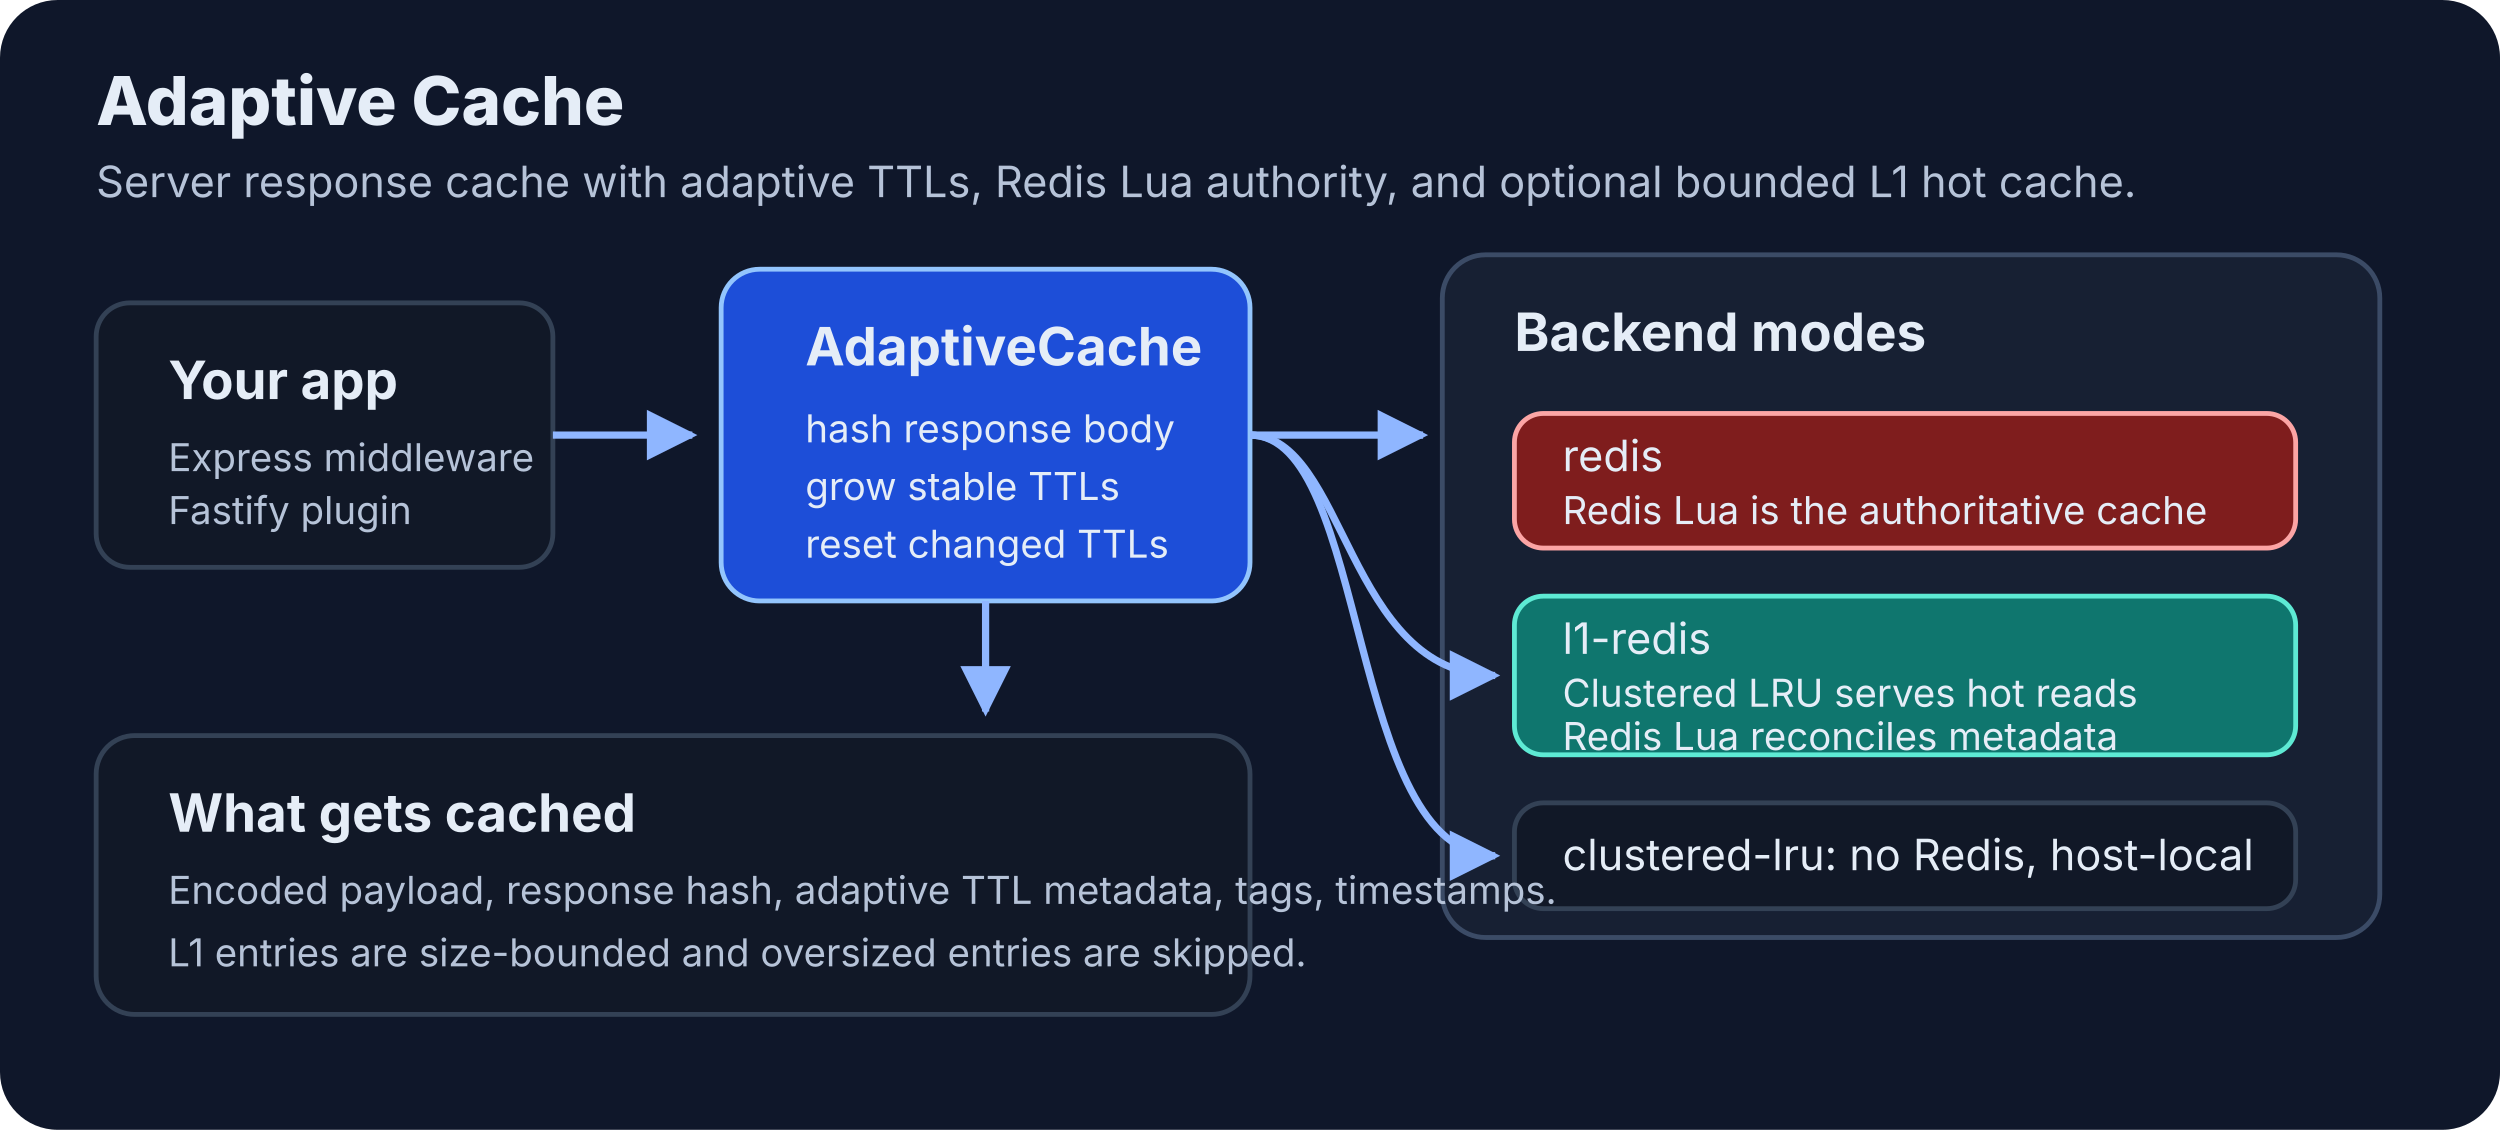
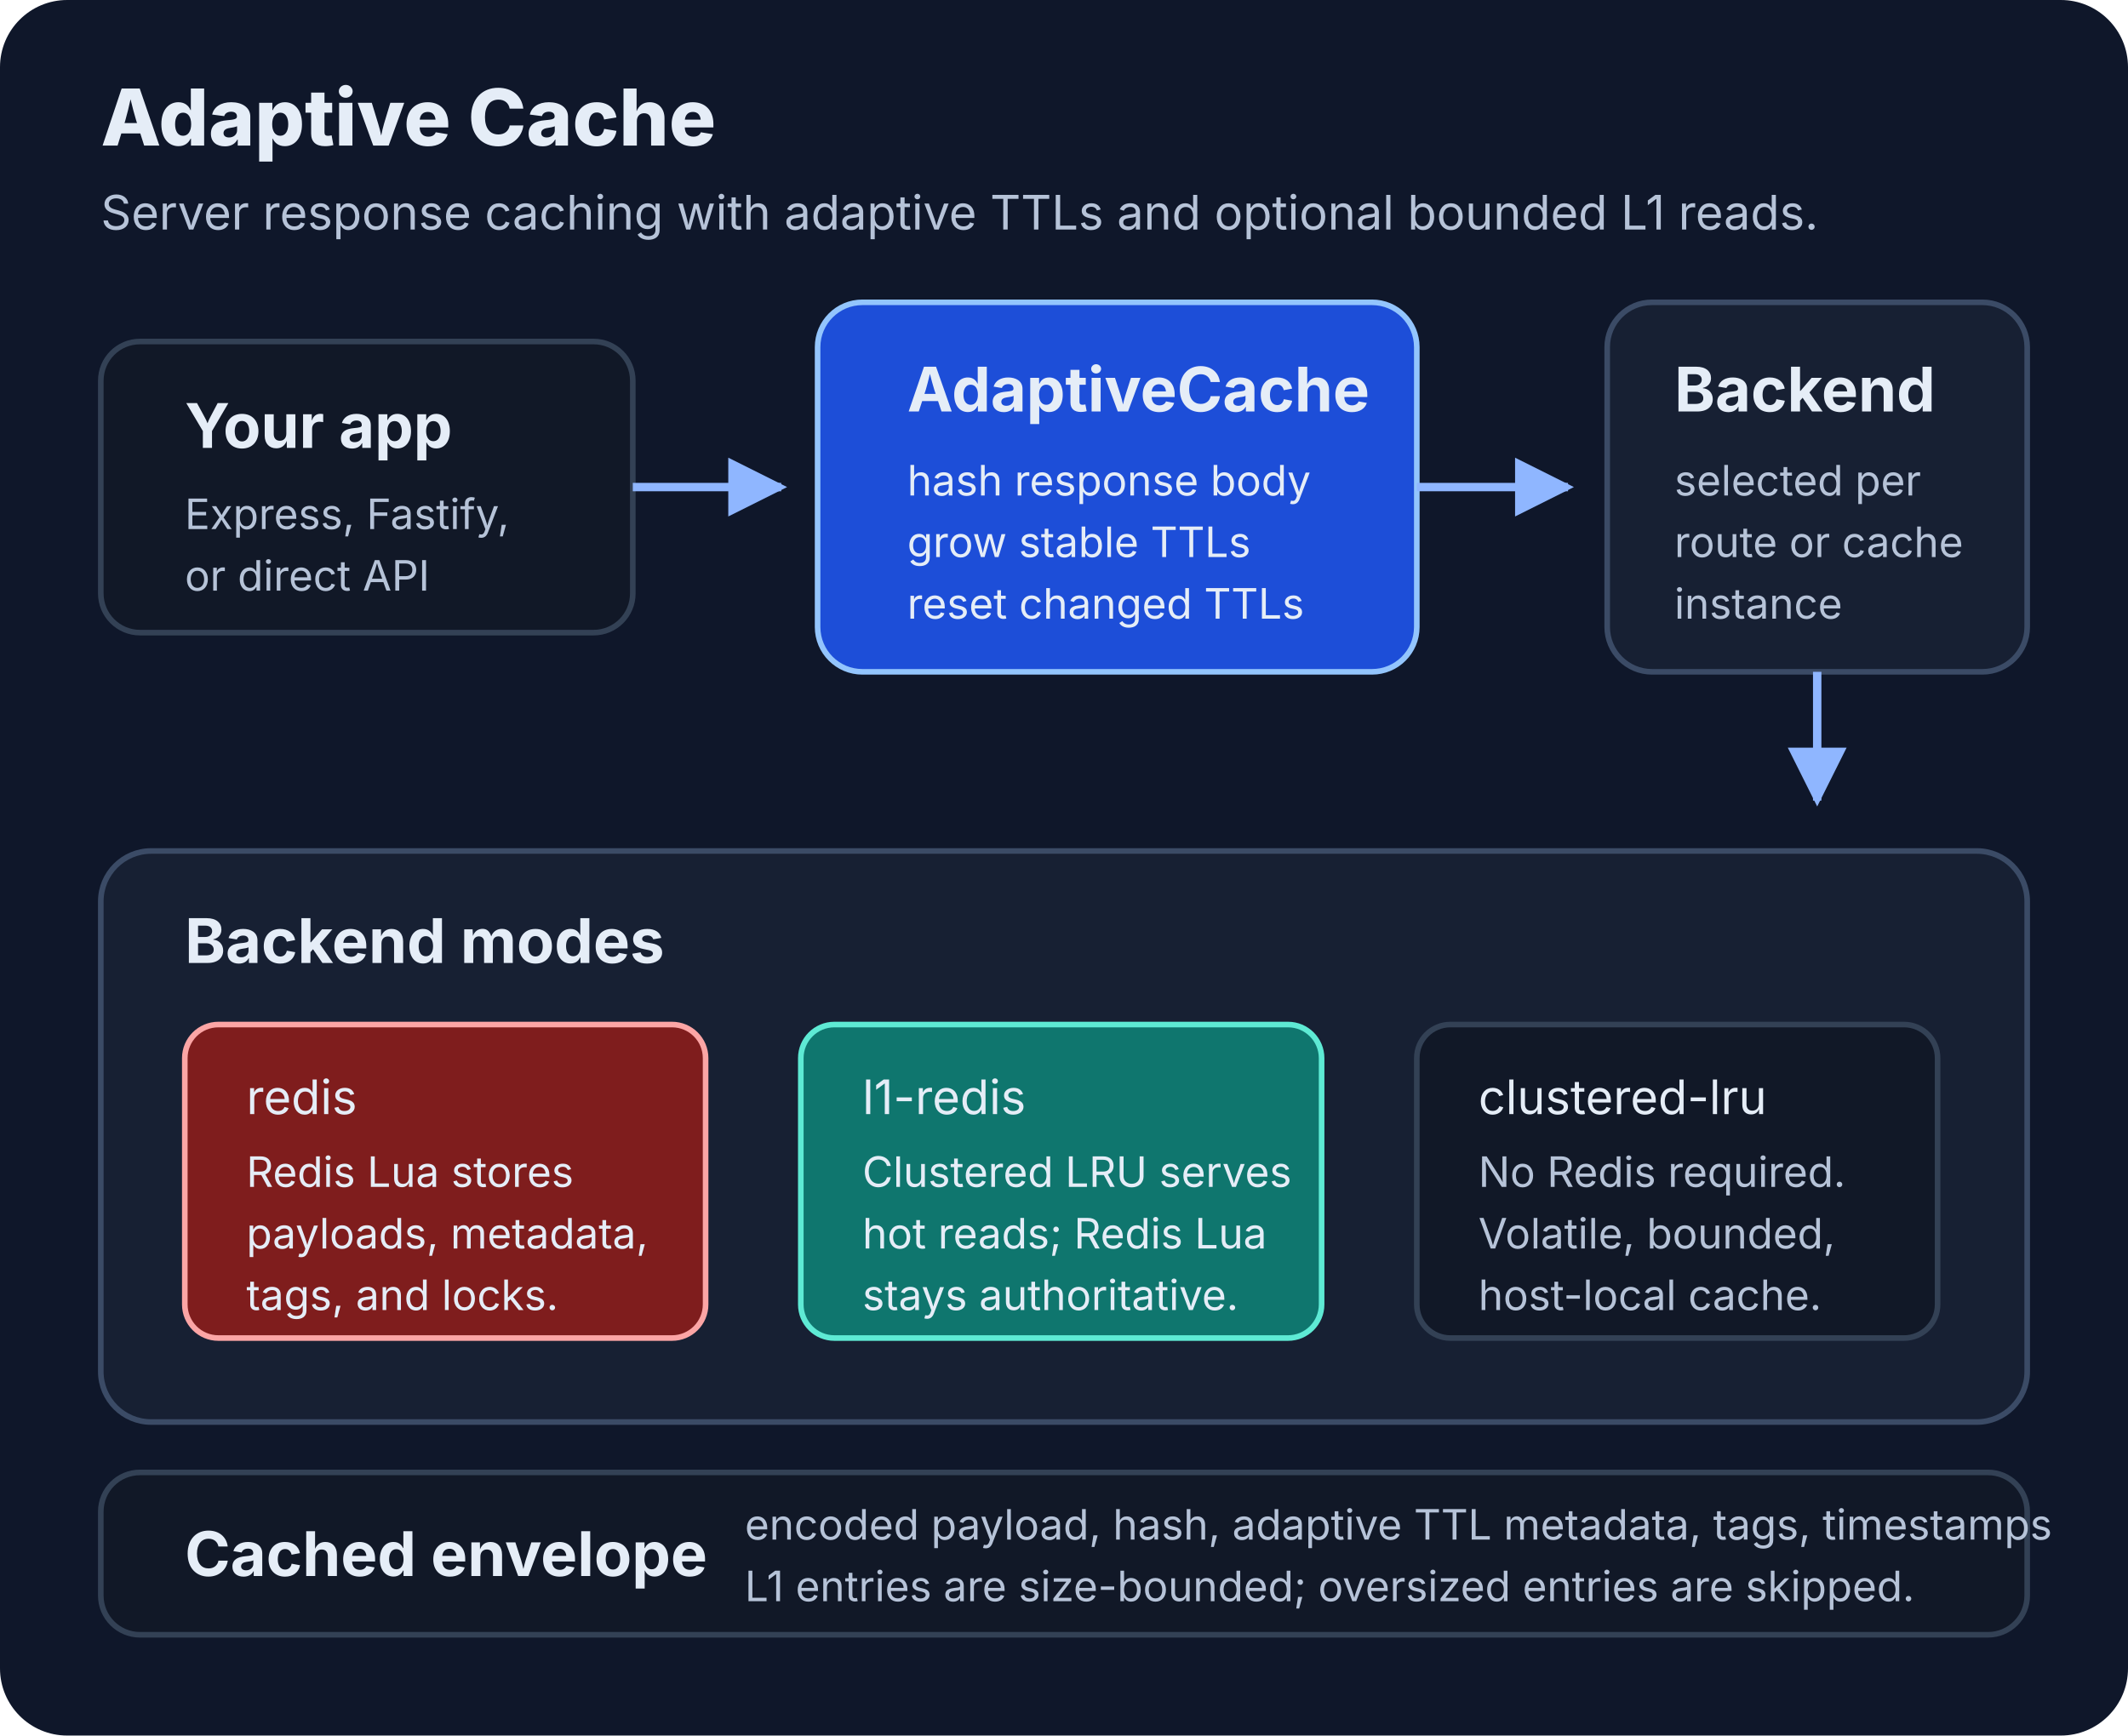
- <svg xmlns="http://www.w3.org/2000/svg" width="1040" height="470" viewBox="0 0 1040 470" role="img" aria-labelledby="title desc">
+ <svg xmlns="http://www.w3.org/2000/svg" width="760" height="620" viewBox="0 0 760 620" role="img" aria-labelledby="title desc">
  <defs>
-     <marker id="arrow" viewBox="0 0 10 10" refX="9" refY="5" markerWidth="7" markerHeight="7" orient="auto-start-reverse">
+     <marker id="arrow" viewBox="0 0 10 10" refX="9" refY="5" markerWidth="7" markerHeight="7" orient="auto">
      <path d="M 0 0 L 10 5 L 0 10 z" fill="#8fb6ff" />
    </marker>
    <style>
      .bg { fill: #0f172a; }
      .panel { fill: #111827; stroke: #334155; stroke-width: 2; }
      .panel2 { fill: #172033; stroke: #3b4b66; stroke-width: 2; }
      .accent { fill: #1d4ed8; stroke: #93c5fd; stroke-width: 2; }
      .lru { fill: #0f766e; stroke: #5eead4; stroke-width: 2; }
      .redis { fill: #7f1d1d; stroke: #fca5a5; stroke-width: 2; }
      .text { fill: #e5edf7; font-family: ui-sans-serif, system-ui, -apple-system, BlinkMacSystemFont, "Segoe UI", sans-serif; }
      .muted { fill: #b6c3d8; font-family: ui-sans-serif, system-ui, -apple-system, BlinkMacSystemFont, "Segoe UI", sans-serif; }
-       .tiny { font-size: 16px; }
-       .small { font-size: 18px; }
+       .tiny { font-size: 15px; }
+       .small { font-size: 17px; }
      .label { font-size: 22px; font-weight: 700; }
      .title { font-size: 28px; font-weight: 800; }
      .arrow { stroke: #8fb6ff; stroke-width: 3; fill: none; marker-end: url(#arrow); }
    </style>
  </defs>
-   <rect class="bg" width="1040" height="470" rx="24" />
-   <text class="text title" x="40" y="52">Adaptive Cache</text>
-   <text class="muted small" x="40" y="82">Server response cache with adaptive TTLs, Redis Lua authority, and optional bounded L1 hot cache.</text>
-   <rect class="panel" x="40" y="126" width="190" height="110" rx="14" />
-   <text class="text label" x="70" y="166">Your app</text>
-   <text class="muted tiny" x="70" y="196">Express middleware</text>
-   <text class="muted tiny" x="70" y="218">Fastify plugin</text>
-   <rect class="accent" x="300" y="112" width="220" height="138" rx="16" />
-   <text class="text label" x="335" y="152">AdaptiveCache</text>
-   <text class="text tiny" x="335" y="184">hash response body</text>
-   <text class="text tiny" x="335" y="208">grow stable TTLs</text>
-   <text class="text tiny" x="335" y="232">reset changed TTLs</text>
-   <path class="arrow" d="M 230 181 L 288 181" />
-   <rect class="panel2" x="600" y="106" width="390" height="284" rx="18" />
-   <text class="text label" x="630" y="146">Backend modes</text>
-   <rect class="redis" x="630" y="172" width="325" height="56" rx="12" />
-   <text class="text small" x="650" y="196">redis</text>
-   <text class="text tiny" x="650" y="218">Redis Lua is the authoritative cache</text>
-   <rect class="lru" x="630" y="248" width="325" height="66" rx="12" />
-   <text class="text small" x="650" y="272">l1-redis</text>
-   <text class="text tiny" x="650" y="294">Clustered LRU serves hot reads</text>
-   <text class="text tiny" x="650" y="312">Redis Lua reconciles metadata</text>
-   <rect class="panel" x="630" y="334" width="325" height="44" rx="12" />
-   <text class="text small" x="650" y="362">clustered-lru: no Redis, host-local</text>
-   <path class="arrow" d="M 520 181 C 555 181 560 181 592 181" />
-   <path class="arrow" d="M 520 181 C 560 181 560 281 622 281" />
-   <path class="arrow" d="M 520 181 C 570 181 560 356 622 356" />
-   <rect class="panel" x="40" y="306" width="480" height="116" rx="16" />
-   <text class="text label" x="70" y="346">What gets cached</text>
-   <text class="muted tiny" x="70" y="376">Encoded payload, response hash, adaptive TTL metadata, tags, timestamps.</text>
-   <text class="muted tiny" x="70" y="402">L1 entries are size-bounded and oversized entries are skipped.</text>
-   <path class="arrow" d="M 410 250 L 410 296" />
+   <rect class="bg" width="760" height="620" rx="24" />
+   <text class="text title" x="36" y="52">Adaptive Cache</text>
+   <text class="muted small" x="36" y="82">Server response caching with adaptive TTLs and optional bounded L1 reads.</text>
+   <rect class="panel" x="36" y="122" width="190" height="104" rx="14" />
+   <text class="text label" x="66" y="160">Your app</text>
+   <text class="muted tiny" x="66" y="189">Express, Fastify,</text>
+   <text class="muted tiny" x="66" y="211">or direct API</text>
+   <path class="arrow" d="M 226 174 L 279 174" />
+   <rect class="accent" x="292" y="108" width="214" height="132" rx="16" />
+   <text class="text label" x="324" y="147">AdaptiveCache</text>
+   <text class="text tiny" x="324" y="177">hash response body</text>
+   <text class="text tiny" x="324" y="199">grow stable TTLs</text>
+   <text class="text tiny" x="324" y="221">reset changed TTLs</text>
+   <path class="arrow" d="M 506 174 L 560 174" />
+   <rect class="panel2" x="574" y="108" width="150" height="132" rx="16" />
+   <text class="text label" x="598" y="147">Backend</text>
+   <text class="muted tiny" x="598" y="177">selected per</text>
+   <text class="muted tiny" x="598" y="199">route or cache</text>
+   <text class="muted tiny" x="598" y="221">instance</text>
+   <path class="arrow" d="M 649 240 L 649 286" />
+   <rect class="panel2" x="36" y="304" width="688" height="204" rx="18" />
+   <text class="text label" x="66" y="344">Backend modes</text>
+   <rect class="redis" x="66" y="366" width="186" height="112" rx="12" />
+   <text class="text small" x="88" y="398">redis</text>
+   <text class="text tiny" x="88" y="424">Redis Lua stores</text>
+   <text class="text tiny" x="88" y="446">payloads, metadata,</text>
+   <text class="text tiny" x="88" y="468">tags, and locks.</text>
+   <rect class="lru" x="286" y="366" width="186" height="112" rx="12" />
+   <text class="text small" x="308" y="398">l1-redis</text>
+   <text class="text tiny" x="308" y="424">Clustered LRU serves</text>
+   <text class="text tiny" x="308" y="446">hot reads; Redis Lua</text>
+   <text class="text tiny" x="308" y="468">stays authoritative.</text>
+   <rect class="panel" x="506" y="366" width="186" height="112" rx="12" />
+   <text class="text small" x="528" y="398">clustered-lru</text>
+   <text class="muted tiny" x="528" y="424">No Redis required.</text>
+   <text class="muted tiny" x="528" y="446">Volatile, bounded,</text>
+   <text class="muted tiny" x="528" y="468">host-local cache.</text>
+   <rect class="panel" x="36" y="526" width="688" height="58" rx="14" />
+   <text class="text label" x="66" y="563">Cached envelope</text>
+   <text class="muted tiny" x="266" y="550">encoded payload, hash, adaptive TTL metadata, tags, timestamps</text>
+   <text class="muted tiny" x="266" y="572">L1 entries are size-bounded; oversized entries are skipped.</text>
</svg>
